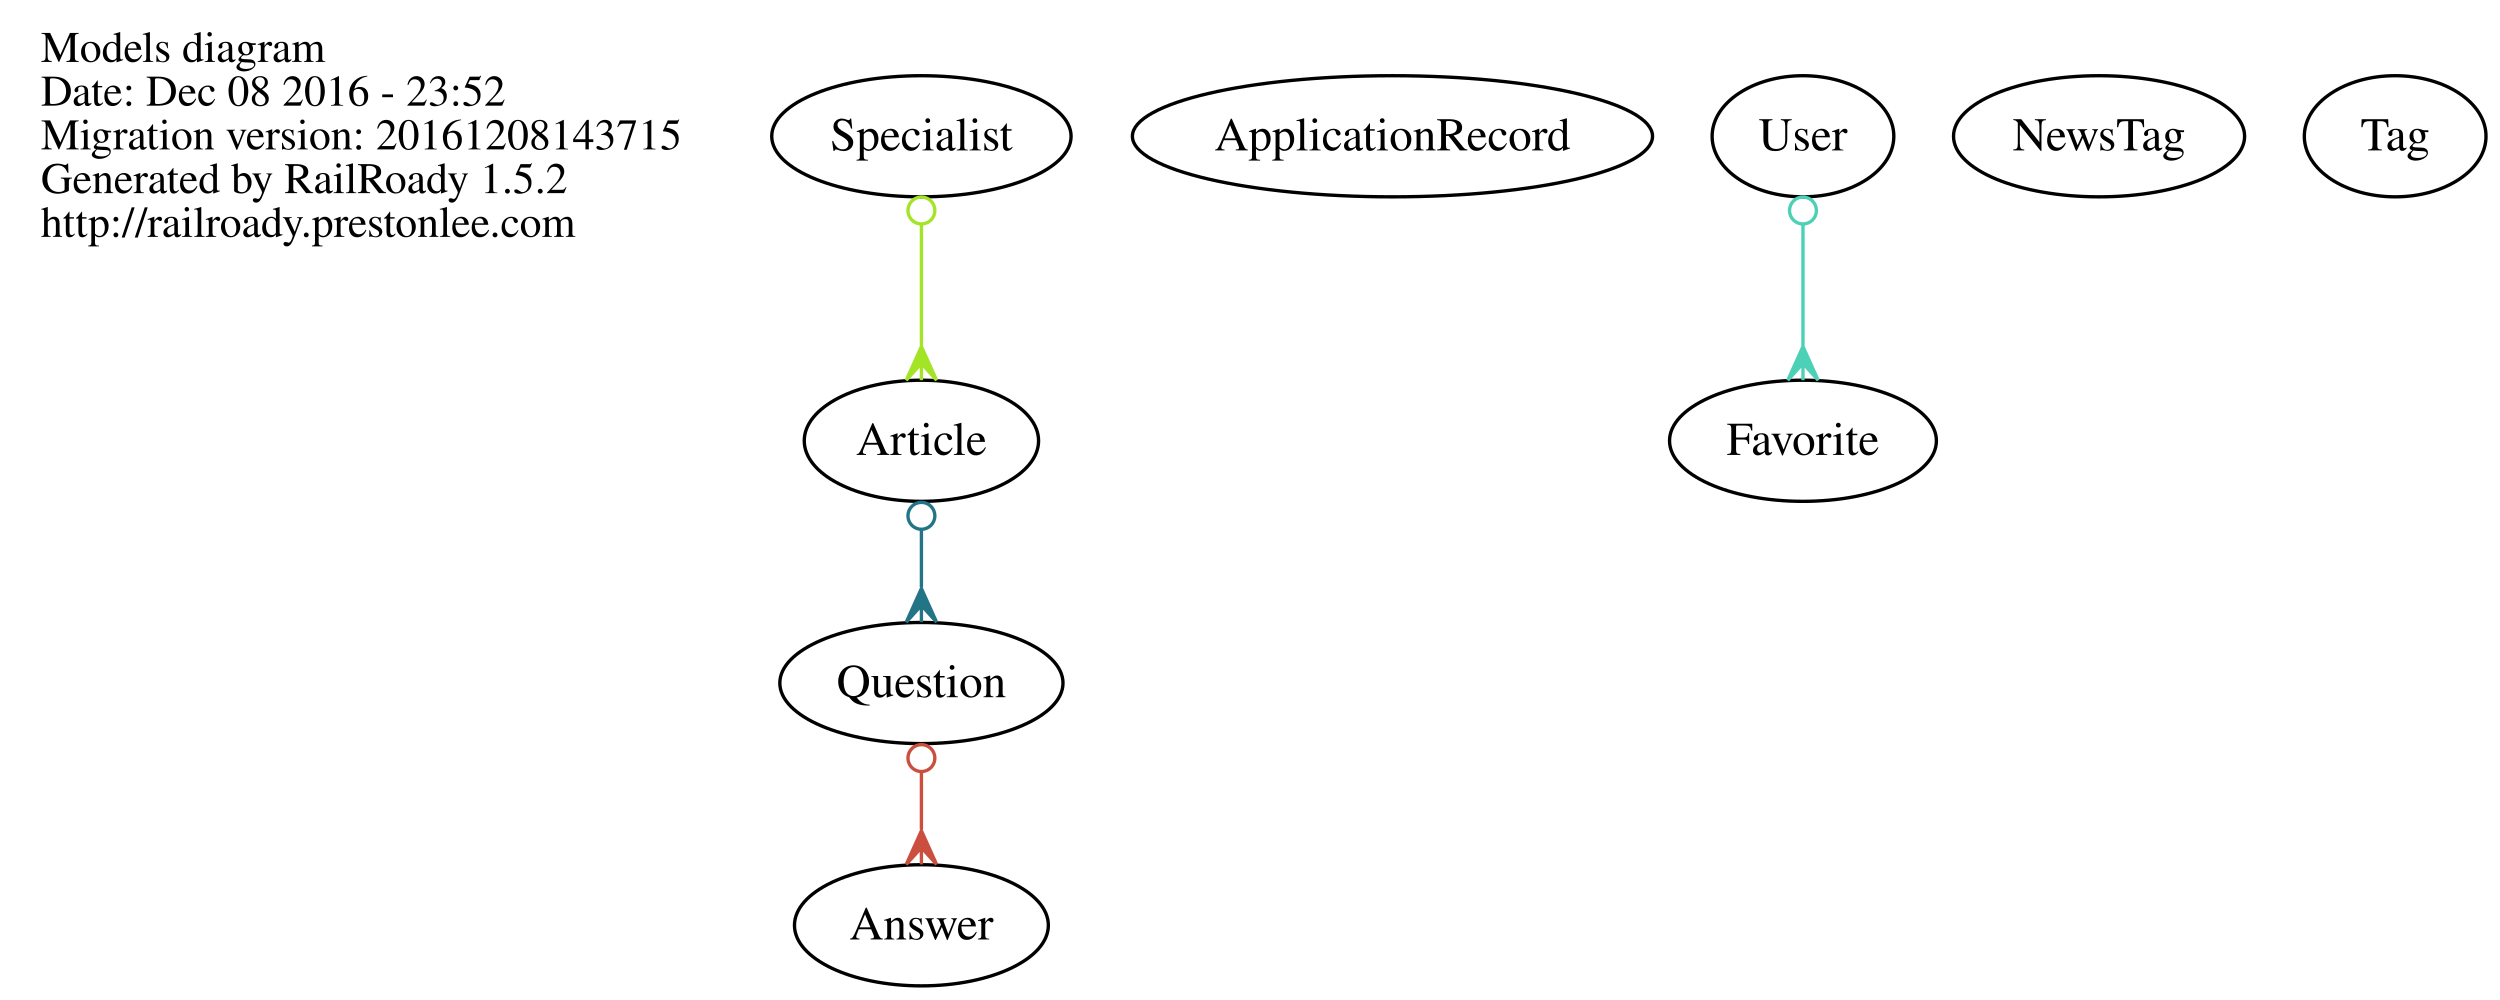
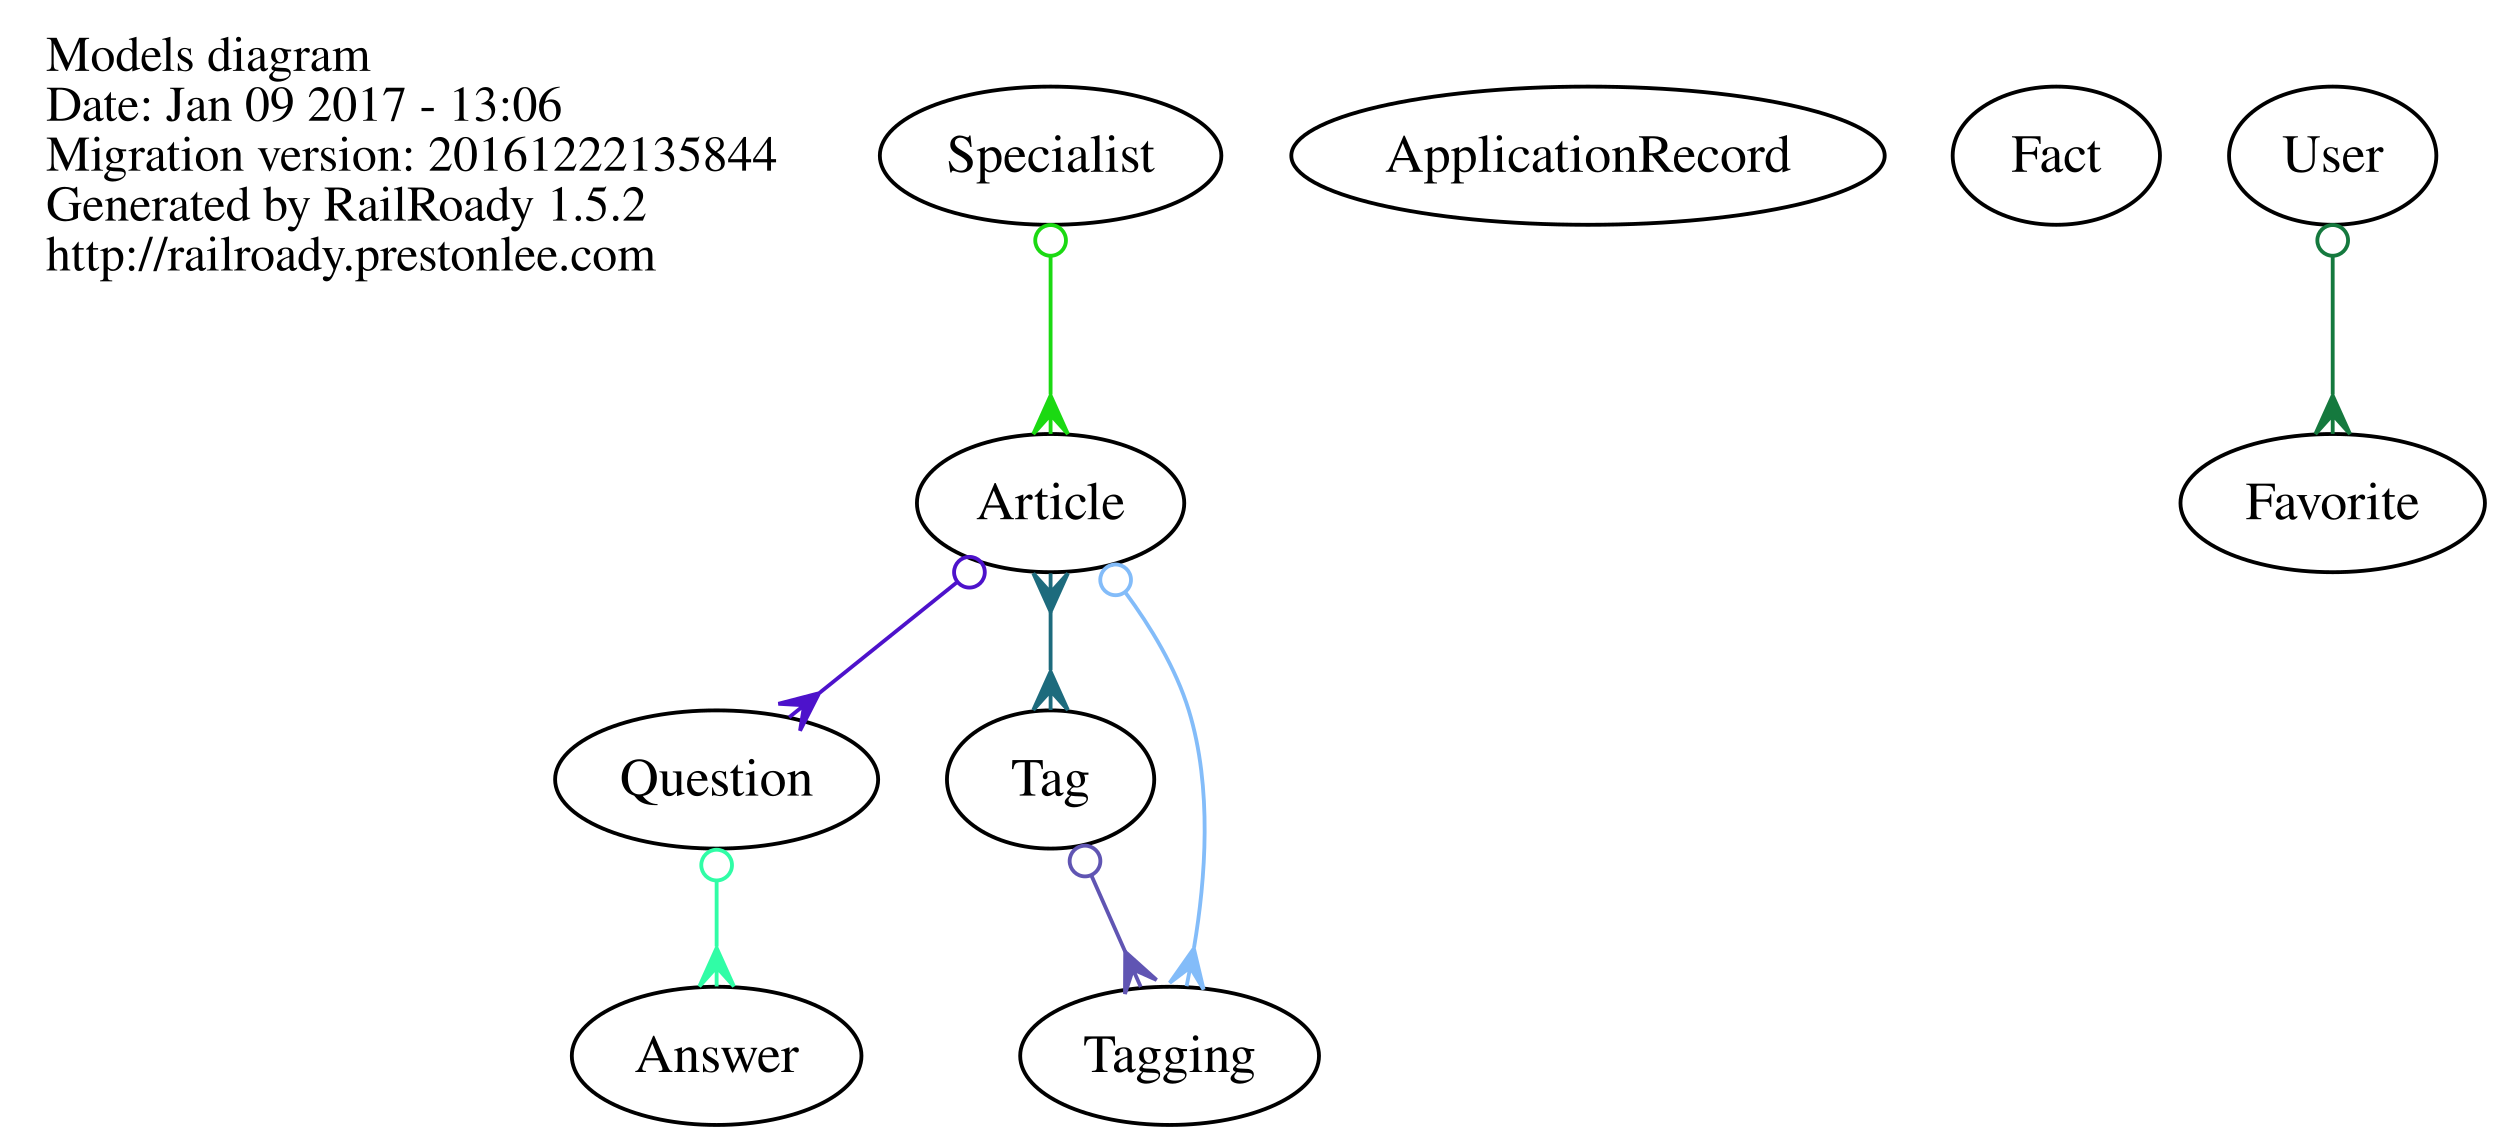
- <svg xmlns="http://www.w3.org/2000/svg" width="743pt" height="297pt" viewBox="0.00 0.00 742.69 297.00">
+ <svg xmlns="http://www.w3.org/2000/svg" width="651pt" height="297pt" viewBox="0.00 0.00 651.27 297.00">
  <g id="graph0" class="graph" transform="scale(1 1) rotate(0) translate(4 293)">
-     <polygon fill="none" stroke="none" points="-4,4 -4,-293 738.688,-293 738.688,4 -4,4" />
+     <polygon fill="none" stroke="none" points="-4,4 -4,-293 647.266,-293 647.266,4 -4,4" />
    <g id="node1" class="node">
      <text text-anchor="start" x="8" y="-274.6" font-family="Times,serif" font-size="13.00">Models diagram</text>
-       <text text-anchor="start" x="8" y="-261.6" font-family="Times,serif" font-size="13.00">Date: Dec 08 2016 - 23:52</text>
-       <text text-anchor="start" x="8" y="-248.6" font-family="Times,serif" font-size="13.00">Migration version: 20161208143715</text>
+       <text text-anchor="start" x="8" y="-261.6" font-family="Times,serif" font-size="13.00">Date: Jan 09 2017 - 13:06</text>
+       <text text-anchor="start" x="8" y="-248.6" font-family="Times,serif" font-size="13.00">Migration version: 20161222135844</text>
      <text text-anchor="start" x="8" y="-235.6" font-family="Times,serif" font-size="13.00">Generated by RailRoady 1.5.2</text>
      <text text-anchor="start" x="8" y="-222.6" font-family="Times,serif" font-size="13.00">http://railroady.prestonlee.com</text>
    </g>
    <g id="node2" class="node">
-       <ellipse fill="none" stroke="black" cx="269.688" cy="-18" rx="37.727" ry="18" />
-       <text text-anchor="middle" x="269.688" y="-13.8" font-family="Times,serif" font-size="14.00">Answer</text>
+       <ellipse fill="none" stroke="black" cx="182.688" cy="-18" rx="37.727" ry="18" />
+       <text text-anchor="middle" x="182.688" y="-13.8" font-family="Times,serif" font-size="14.00">Answer</text>
    </g>
    <g id="node3" class="node">
      <ellipse fill="none" stroke="black" cx="409.688" cy="-252.5" rx="77.292" ry="18" />
      <text text-anchor="middle" x="409.688" y="-248.3" font-family="Times,serif" font-size="14.00">ApplicationRecord</text>
    </g>
    <g id="node4" class="node">
      <ellipse fill="none" stroke="black" cx="269.688" cy="-162" rx="34.82" ry="18" />
      <text text-anchor="middle" x="269.688" y="-157.8" font-family="Times,serif" font-size="14.00">Article</text>
    </g>
    <g id="node7" class="node">
-       <ellipse fill="none" stroke="black" cx="269.688" cy="-90" rx="42.078" ry="18" />
-       <text text-anchor="middle" x="269.688" y="-85.8" font-family="Times,serif" font-size="14.00">Question</text>
+       <ellipse fill="none" stroke="black" cx="182.688" cy="-90" rx="42.078" ry="18" />
+       <text text-anchor="middle" x="182.688" y="-85.8" font-family="Times,serif" font-size="14.00">Question</text>
    </g>
    <g id="edge1" class="edge">
-       <path fill="none" stroke="#237586" d="M269.688,-135.64C269.688,-130.063 269.688,-124.132 269.688,-118.476" />
-       <ellipse fill="none" stroke="#237586" cx="269.688" cy="-139.697" rx="4" ry="4" />
-       <polygon fill="#237586" stroke="#237586" points="269.688,-118.104 274.188,-108.104 269.688,-113.104 269.688,-108.104 269.688,-108.104 269.688,-108.104 269.688,-113.104 265.188,-108.104 269.688,-118.104 269.688,-118.104" />
+       <path fill="none" stroke="#4d12cb" d="M245.168,-141.272C234.054,-132.329 220.883,-121.732 209.506,-112.578" />
+       <ellipse fill="none" stroke="#4d12cb" cx="248.545" cy="-143.988" rx="4" ry="4" />
+       <polygon fill="#4d12cb" stroke="#4d12cb" points="209.385,-112.481 204.415,-102.706 205.49,-109.346 201.594,-106.212 201.594,-106.212 201.594,-106.212 205.49,-109.346 198.773,-109.718 209.385,-112.481 209.385,-112.481" />
+     </g>
+     <g id="node9" class="node">
+       <ellipse fill="none" stroke="black" cx="269.688" cy="-90" rx="27" ry="18" />
+       <text text-anchor="middle" x="269.688" y="-85.8" font-family="Times,serif" font-size="14.00">Tag</text>
+     </g>
+     <g id="edge3" class="edge">
+       <path fill="none" stroke="#1d6b7d" d="M269.688,-133.665C269.688,-128.687 269.688,-123.491 269.688,-118.507" />
+       <polygon fill="#1d6b7d" stroke="#1d6b7d" points="269.688,-133.697 265.188,-143.697 269.688,-138.697 269.688,-143.697 269.688,-143.697 269.688,-143.697 269.688,-138.697 274.188,-143.697 269.688,-133.697 269.688,-133.697" />
+       <polygon fill="#1d6b7d" stroke="#1d6b7d" points="269.688,-118.104 274.188,-108.104 269.688,-113.104 269.688,-108.104 269.688,-108.104 269.688,-108.104 269.688,-113.104 265.188,-108.104 269.688,-118.104 269.688,-118.104" />
+     </g>
+     <g id="node10" class="node">
+       <ellipse fill="none" stroke="black" cx="300.688" cy="-18" rx="38.921" ry="18" />
+       <text text-anchor="middle" x="300.688" y="-13.8" font-family="Times,serif" font-size="14.00">Tagging</text>
+     </g>
+     <g id="edge2" class="edge">
+       <path fill="none" stroke="#83bcf9" d="M289.172,-138.724C295.76,-129.793 302.301,-119.014 305.688,-108 311.857,-87.939 310.086,-64.155 307.057,-46.223" />
+       <ellipse fill="none" stroke="#83bcf9" cx="286.628" cy="-142.005" rx="4" ry="4" />
+       <polygon fill="#83bcf9" stroke="#83bcf9" points="307.01,-45.977 309.543,-35.308 306.067,-41.067 305.123,-36.157 305.123,-36.157 305.123,-36.157 306.067,-41.067 300.704,-37.006 307.01,-45.977 307.01,-45.977" />
    </g>
    <g id="node5" class="node">
-       <ellipse fill="none" stroke="black" cx="531.688" cy="-162" rx="39.656" ry="18" />
-       <text text-anchor="middle" x="531.688" y="-157.8" font-family="Times,serif" font-size="14.00">Favorite</text>
+       <ellipse fill="none" stroke="black" cx="531.688" cy="-252.5" rx="27" ry="18" />
+       <text text-anchor="middle" x="531.688" y="-248.3" font-family="Times,serif" font-size="14.00">Fact</text>
    </g>
    <g id="node6" class="node">
-       <ellipse fill="none" stroke="black" cx="619.688" cy="-252.5" rx="43.256" ry="18" />
-       <text text-anchor="middle" x="619.688" y="-248.3" font-family="Times,serif" font-size="14.00">NewsTag</text>
+       <ellipse fill="none" stroke="black" cx="603.688" cy="-162" rx="39.656" ry="18" />
+       <text text-anchor="middle" x="603.688" y="-157.8" font-family="Times,serif" font-size="14.00">Favorite</text>
    </g>
-     <g id="edge2" class="edge">
-       <path fill="none" stroke="#ca4f3f" d="M269.688,-63.64C269.688,-58.063 269.688,-52.132 269.688,-46.476" />
-       <ellipse fill="none" stroke="#ca4f3f" cx="269.688" cy="-67.697" rx="4" ry="4" />
-       <polygon fill="#ca4f3f" stroke="#ca4f3f" points="269.688,-46.104 274.188,-36.104 269.688,-41.104 269.688,-36.104 269.688,-36.104 269.688,-36.104 269.688,-41.104 265.188,-36.104 269.688,-46.104 269.688,-46.104" />
+     <g id="edge4" class="edge">
+       <path fill="none" stroke="#30fda6" d="M182.688,-63.64C182.688,-58.063 182.688,-52.132 182.688,-46.476" />
+       <ellipse fill="none" stroke="#30fda6" cx="182.688" cy="-67.697" rx="4" ry="4" />
+       <polygon fill="#30fda6" stroke="#30fda6" points="182.688,-46.104 187.188,-36.104 182.688,-41.104 182.688,-36.104 182.688,-36.104 182.688,-36.104 182.688,-41.104 178.188,-36.104 182.688,-46.104 182.688,-46.104" />
    </g>
    <g id="node8" class="node">
      <ellipse fill="none" stroke="black" cx="269.688" cy="-252.5" rx="44.484" ry="18" />
      <text text-anchor="middle" x="269.688" y="-248.3" font-family="Times,serif" font-size="14.00">Specialist</text>
    </g>
-     <g id="edge3" class="edge">
-       <path fill="none" stroke="#a3e427" d="M269.688,-226.189C269.688,-214.971 269.688,-201.752 269.688,-190.311" />
-       <ellipse fill="none" stroke="#a3e427" cx="269.688" cy="-230.436" rx="4" ry="4" />
-       <polygon fill="#a3e427" stroke="#a3e427" points="269.688,-190.011 274.188,-180.011 269.688,-185.011 269.688,-180.011 269.688,-180.011 269.688,-180.011 269.688,-185.011 265.188,-180.011 269.688,-190.011 269.688,-190.011" />
+     <g id="edge5" class="edge">
+       <path fill="none" stroke="#1bd912" d="M269.688,-226.189C269.688,-214.971 269.688,-201.752 269.688,-190.311" />
+       <ellipse fill="none" stroke="#1bd912" cx="269.688" cy="-230.436" rx="4" ry="4" />
+       <polygon fill="#1bd912" stroke="#1bd912" points="269.688,-190.011 274.188,-180.011 269.688,-185.011 269.688,-180.011 269.688,-180.011 269.688,-180.011 269.688,-185.011 265.188,-180.011 269.688,-190.011 269.688,-190.011" />
    </g>
-     <g id="node9" class="node">
-       <ellipse fill="none" stroke="black" cx="707.688" cy="-252.5" rx="27" ry="18" />
-       <text text-anchor="middle" x="707.688" y="-248.3" font-family="Times,serif" font-size="14.00">Tag</text>
+     <g id="edge6" class="edge">
+       <path fill="none" stroke="#6055b3" d="M280.289,-65.062C283.136,-58.633 286.23,-51.647 289.127,-45.106" />
+       <ellipse fill="none" stroke="#6055b3" cx="278.654" cy="-68.754" rx="4" ry="4" />
+       <polygon fill="#6055b3" stroke="#6055b3" points="289.129,-45.1 297.293,-37.778 291.154,-40.528 293.179,-35.956 293.179,-35.956 293.179,-35.956 291.154,-40.528 289.064,-34.134 289.129,-45.1 289.129,-45.1" />
    </g>
-     <g id="node10" class="node">
-       <ellipse fill="none" stroke="black" cx="531.688" cy="-252.5" rx="27" ry="18" />
-       <text text-anchor="middle" x="531.688" y="-248.3" font-family="Times,serif" font-size="14.00">User</text>
+     <g id="node11" class="node">
+       <ellipse fill="none" stroke="black" cx="603.688" cy="-252.5" rx="27" ry="18" />
+       <text text-anchor="middle" x="603.688" y="-248.3" font-family="Times,serif" font-size="14.00">User</text>
    </g>
-     <g id="edge4" class="edge">
-       <path fill="none" stroke="#4cd0b6" d="M531.688,-226.189C531.688,-214.971 531.688,-201.752 531.688,-190.311" />
-       <ellipse fill="none" stroke="#4cd0b6" cx="531.688" cy="-230.436" rx="4" ry="4" />
-       <polygon fill="#4cd0b6" stroke="#4cd0b6" points="531.688,-190.011 536.188,-180.011 531.688,-185.011 531.688,-180.011 531.688,-180.011 531.688,-180.011 531.688,-185.011 527.188,-180.011 531.688,-190.011 531.688,-190.011" />
+     <g id="edge7" class="edge">
+       <path fill="none" stroke="#15793e" d="M603.688,-226.189C603.688,-214.971 603.688,-201.752 603.688,-190.311" />
+       <ellipse fill="none" stroke="#15793e" cx="603.688" cy="-230.436" rx="4" ry="4" />
+       <polygon fill="#15793e" stroke="#15793e" points="603.688,-190.011 608.188,-180.011 603.688,-185.011 603.688,-180.011 603.688,-180.011 603.688,-180.011 603.688,-185.011 599.188,-180.011 603.688,-190.011 603.688,-190.011" />
    </g>
  </g>
</svg>
